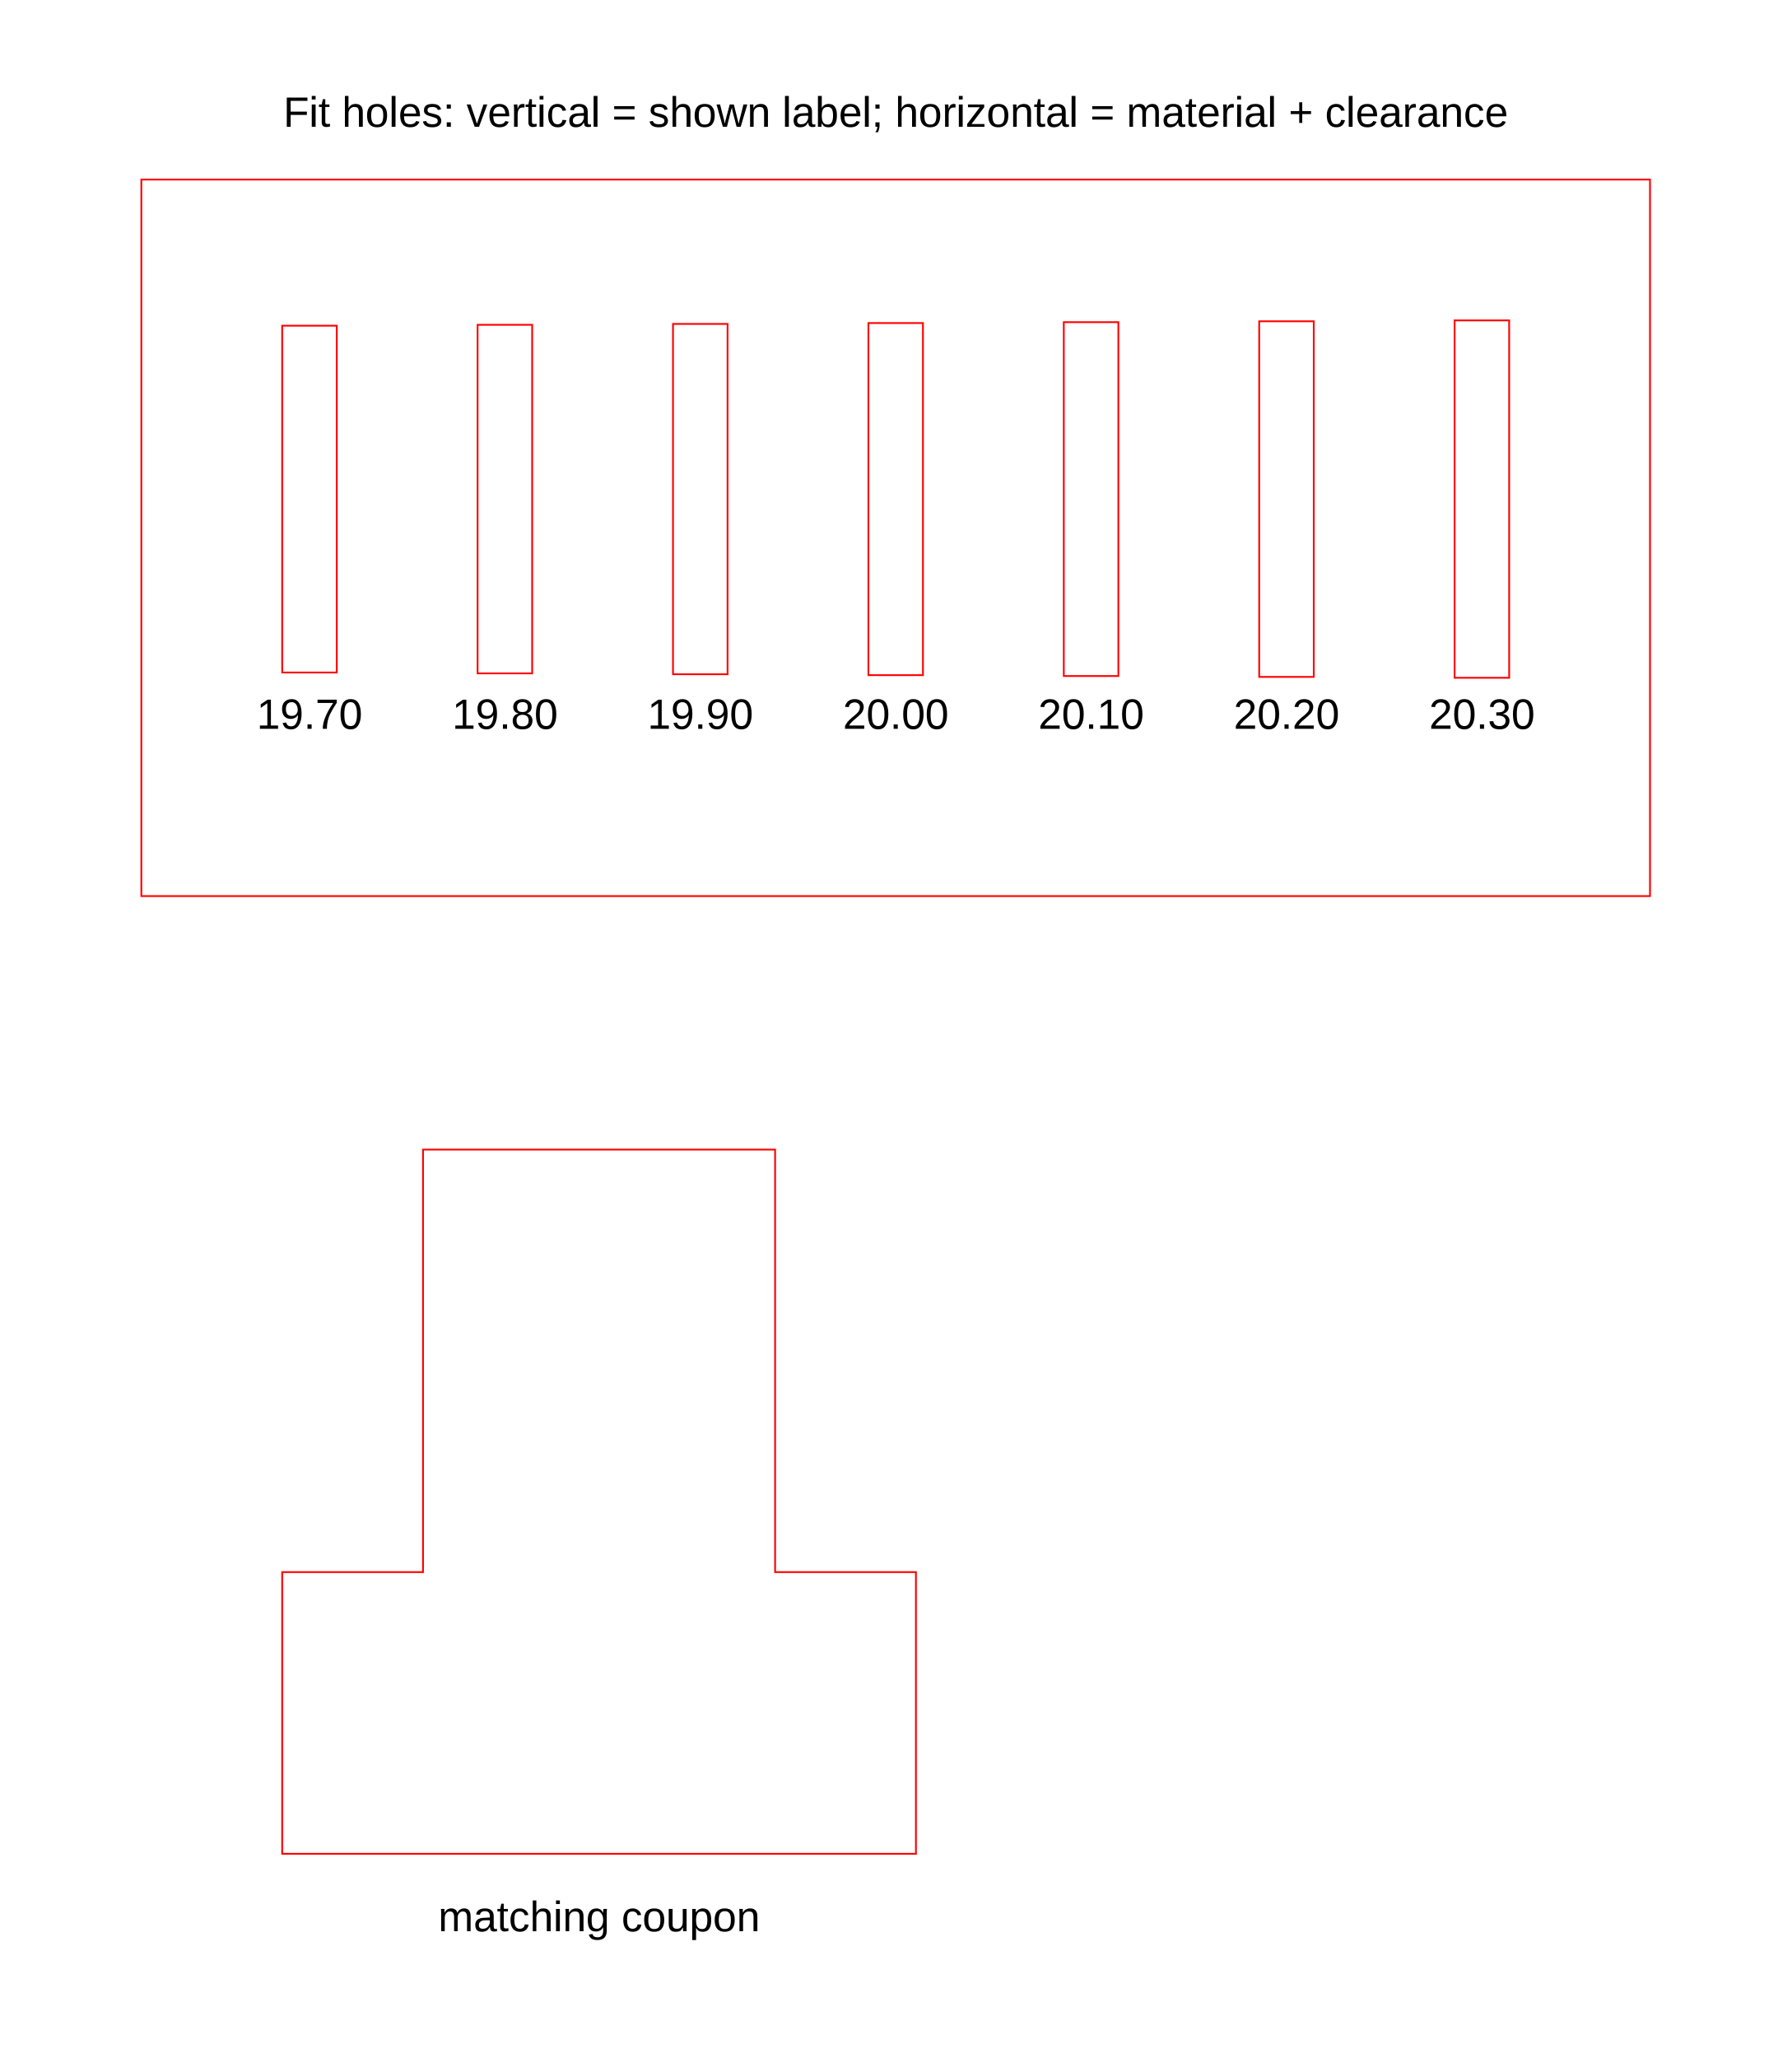
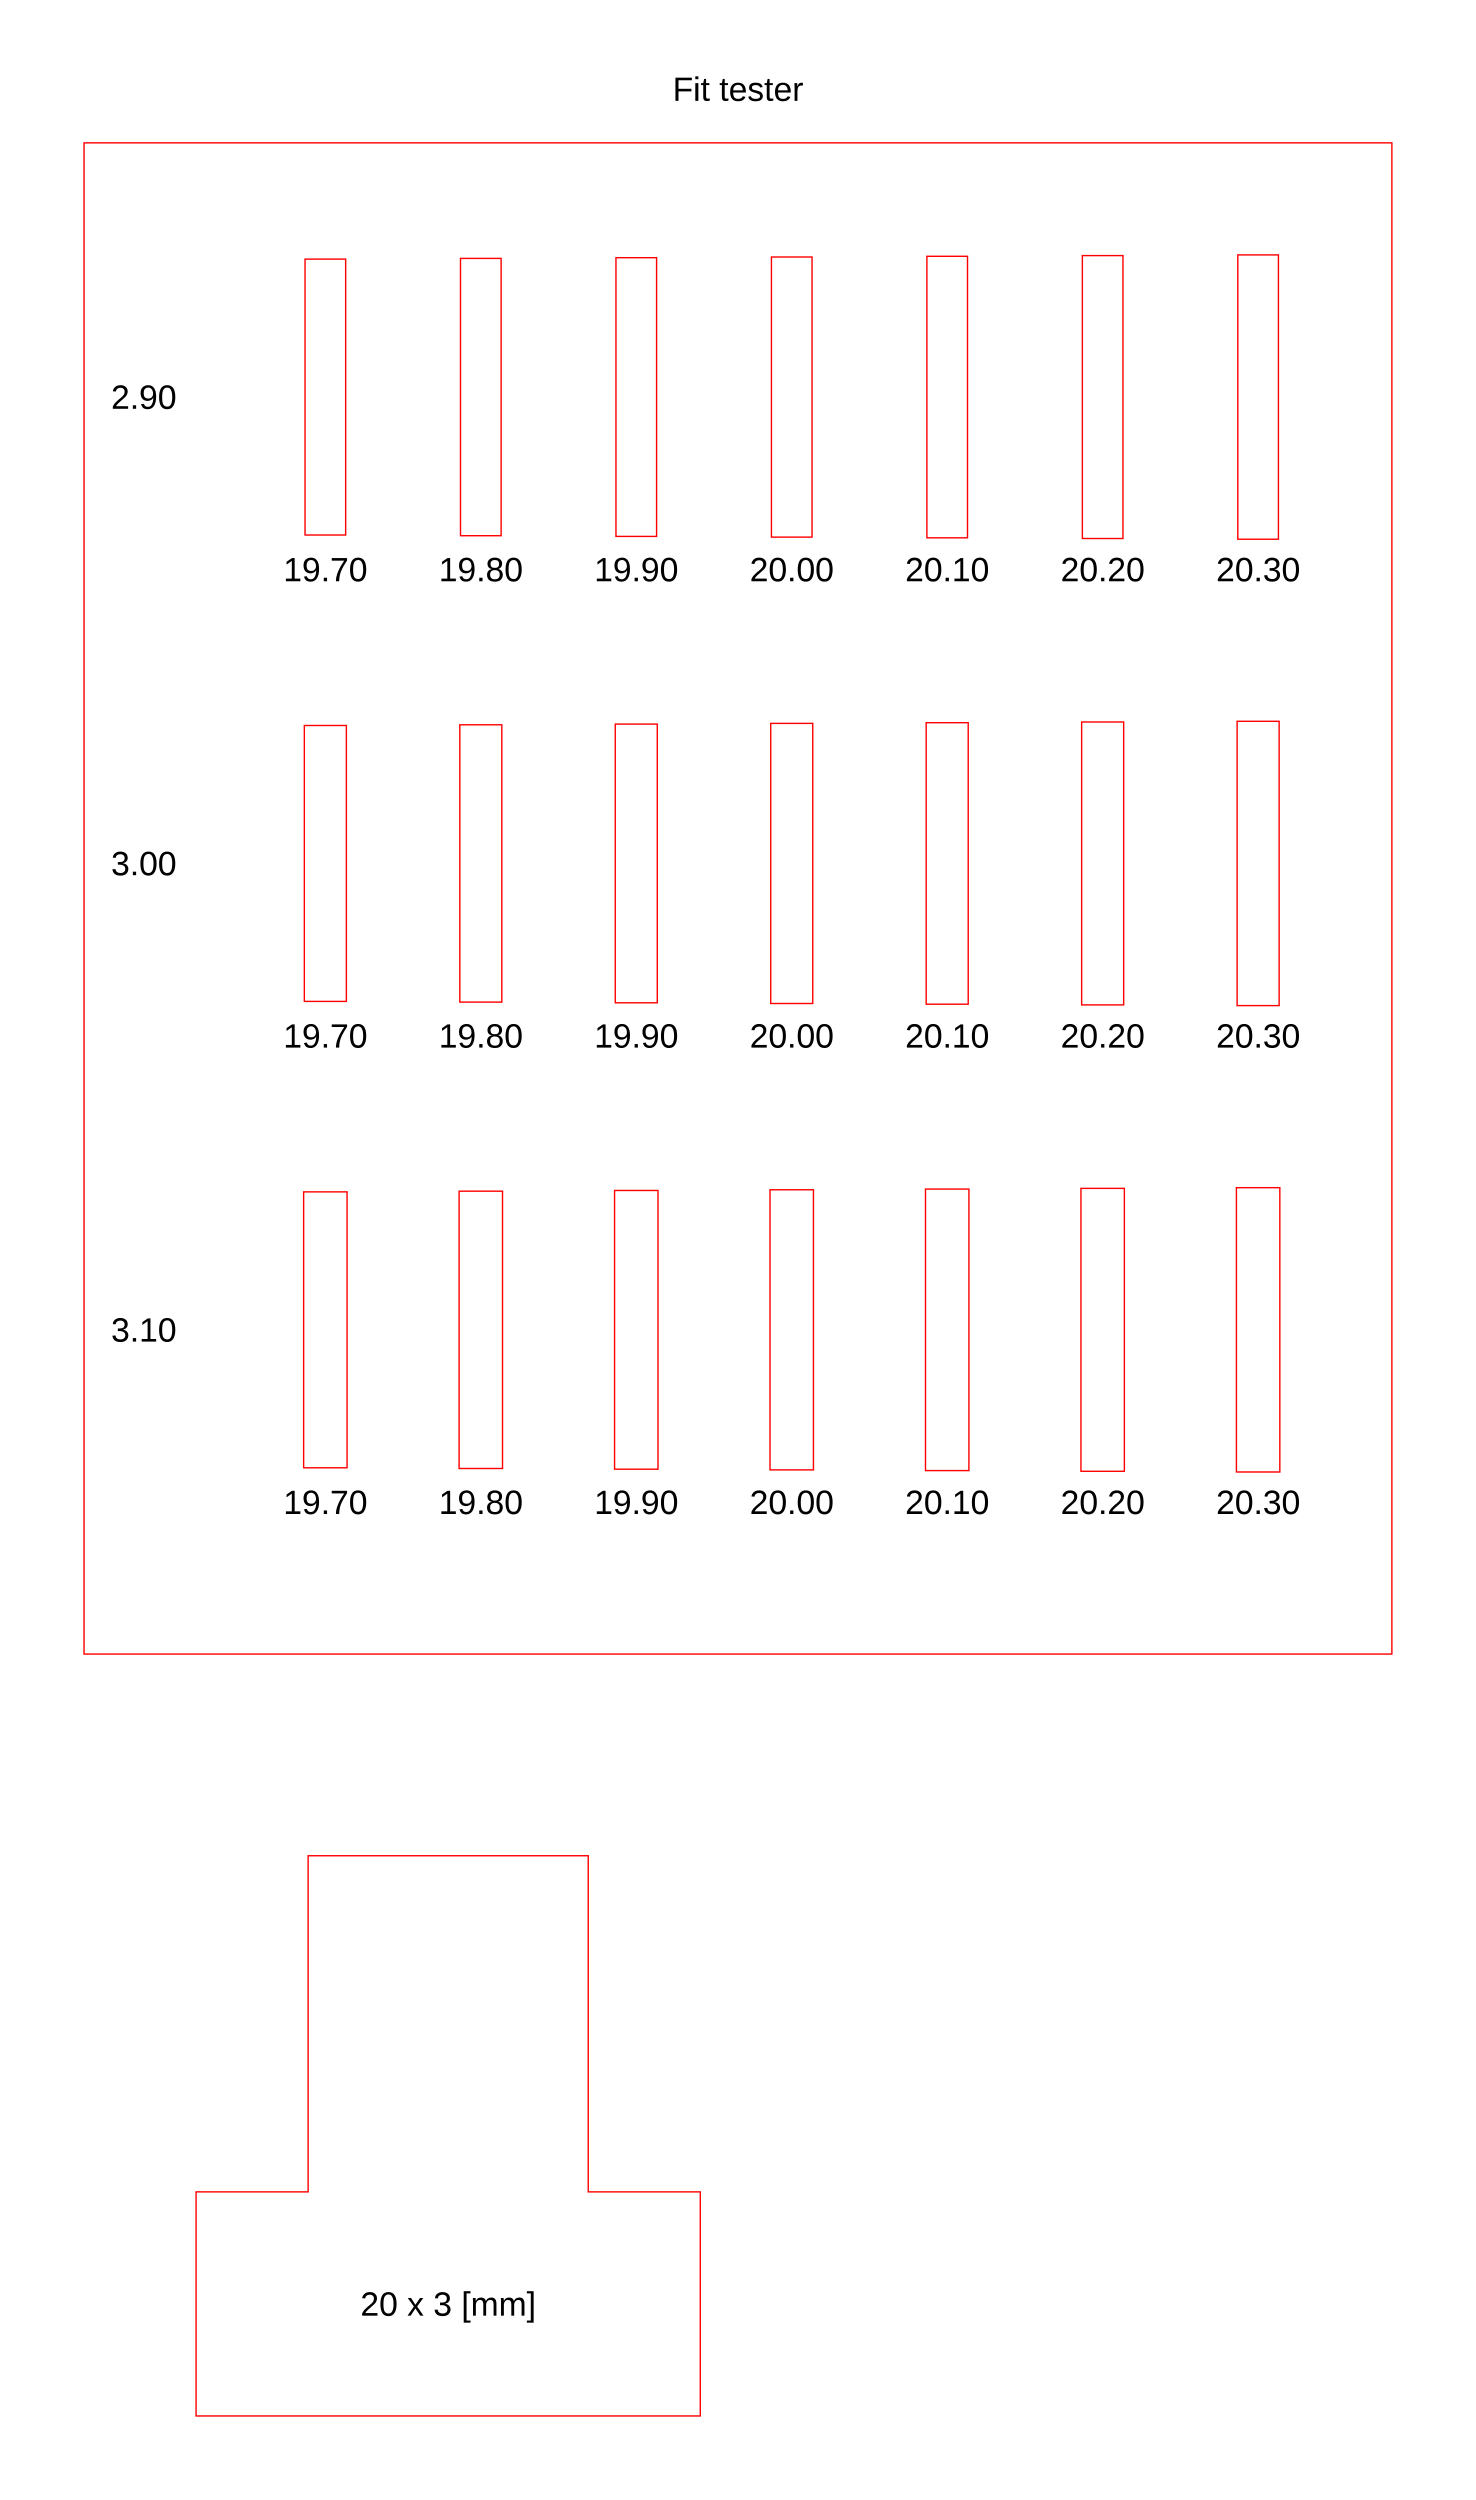
- <svg xmlns="http://www.w3.org/2000/svg" width="101.76mm" height="116.9mm" viewBox="-8.03 -10.2 101.76 116.9">
+ <svg xmlns="http://www.w3.org/2000/svg" width="105.38mm" height="178.5mm" viewBox="-6 -10.2 105.38 178.5">
  <g fill="none" stroke-linecap="square" stroke-linejoin="miter">
-     <path d="M 0 0 L 85.7 0 L 85.7 40.7 L 0 40.7 Z" stroke="#ff0000" stroke-width="0.1" data-layer="CUT" />
-     <path d="M 8 8.3 L 11.1 8.3 L 11.1 28 L 8 28 Z" stroke="#ff0000" stroke-width="0.1" data-layer="CUT" />
-     <text x="9.55" y="31.2" font-family="Arial, sans-serif" font-size="2.4" text-anchor="middle" fill="#000000" stroke="none" data-layer="MARK">19.70</text>
-     <path d="M 19.1 8.25 L 22.2 8.25 L 22.2 28.05 L 19.1 28.05 Z" stroke="#ff0000" stroke-width="0.1" data-layer="CUT" />
-     <text x="20.65" y="31.2" font-family="Arial, sans-serif" font-size="2.4" text-anchor="middle" fill="#000000" stroke="none" data-layer="MARK">19.80</text>
-     <path d="M 30.2 8.2 L 33.3 8.2 L 33.3 28.1 L 30.2 28.1 Z" stroke="#ff0000" stroke-width="0.1" data-layer="CUT" />
-     <text x="31.75" y="31.2" font-family="Arial, sans-serif" font-size="2.4" text-anchor="middle" fill="#000000" stroke="none" data-layer="MARK">19.90</text>
-     <path d="M 41.3 8.15 L 44.4 8.15 L 44.4 28.15 L 41.3 28.15 Z" stroke="#ff0000" stroke-width="0.1" data-layer="CUT" />
-     <text x="42.85" y="31.2" font-family="Arial, sans-serif" font-size="2.4" text-anchor="middle" fill="#000000" stroke="none" data-layer="MARK">20.00</text>
-     <path d="M 52.4 8.1 L 55.5 8.1 L 55.5 28.2 L 52.4 28.2 Z" stroke="#ff0000" stroke-width="0.1" data-layer="CUT" />
-     <text x="53.95" y="31.2" font-family="Arial, sans-serif" font-size="2.4" text-anchor="middle" fill="#000000" stroke="none" data-layer="MARK">20.10</text>
-     <path d="M 63.5 8.05 L 66.6 8.05 L 66.6 28.25 L 63.5 28.25 Z" stroke="#ff0000" stroke-width="0.1" data-layer="CUT" />
-     <text x="65.05" y="31.2" font-family="Arial, sans-serif" font-size="2.4" text-anchor="middle" fill="#000000" stroke="none" data-layer="MARK">20.20</text>
-     <path d="M 74.6 8 L 77.7 8 L 77.7 28.3 L 74.6 28.3 Z" stroke="#ff0000" stroke-width="0.1" data-layer="CUT" />
-     <text x="76.15" y="31.2" font-family="Arial, sans-serif" font-size="2.4" text-anchor="middle" fill="#000000" stroke="none" data-layer="MARK">20.30</text>
-     <path d="M 16 55.1 L 36 55.1 L 36 79.1 L 44 79.1 L 44 95.1 L 8 95.1 L 8 79.1 L 16 79.1 Z" stroke="#ff0000" stroke-width="0.1" data-layer="CUT" />
-     <text x="26" y="99.5" font-family="Arial, sans-serif" font-size="2.4" text-anchor="middle" fill="#000000" stroke="none" data-layer="MARK">matching coupon</text>
-     <text x="42.85" y="-3" font-family="Arial, sans-serif" font-size="2.4" text-anchor="middle" fill="#000000" stroke="none" data-layer="MARK">Fit holes: vertical = shown label; horizontal = material + clearance</text>
+     <path d="M 0 0 L 93.38 0 L 93.38 107.9 L 0 107.9 Z" stroke="#ff0000" stroke-width="0.1" data-layer="OUTSIDE" />
+     <path d="M 15.78 8.3 L 18.68 8.3 L 18.68 28 L 15.78 28 Z" stroke="#ff0000" stroke-width="0.1" data-layer="HOLES" />
+     <text x="17.23" y="31.3" font-family="Arial, sans-serif" font-size="2.4" text-anchor="middle" fill="#000000" stroke="none" data-layer="NUMBERS">19.70</text>
+     <path d="M 26.88 8.25 L 29.78 8.25 L 29.78 28.05 L 26.88 28.05 Z" stroke="#ff0000" stroke-width="0.1" data-layer="HOLES" />
+     <text x="28.33" y="31.3" font-family="Arial, sans-serif" font-size="2.4" text-anchor="middle" fill="#000000" stroke="none" data-layer="NUMBERS">19.80</text>
+     <path d="M 37.98 8.2 L 40.88 8.2 L 40.88 28.1 L 37.98 28.1 Z" stroke="#ff0000" stroke-width="0.1" data-layer="HOLES" />
+     <text x="39.43" y="31.3" font-family="Arial, sans-serif" font-size="2.4" text-anchor="middle" fill="#000000" stroke="none" data-layer="NUMBERS">19.90</text>
+     <path d="M 49.08 8.15 L 51.98 8.15 L 51.98 28.15 L 49.08 28.15 Z" stroke="#ff0000" stroke-width="0.1" data-layer="HOLES" />
+     <text x="50.53" y="31.3" font-family="Arial, sans-serif" font-size="2.4" text-anchor="middle" fill="#000000" stroke="none" data-layer="NUMBERS">20.00</text>
+     <path d="M 60.18 8.1 L 63.08 8.1 L 63.08 28.2 L 60.18 28.2 Z" stroke="#ff0000" stroke-width="0.1" data-layer="HOLES" />
+     <text x="61.63" y="31.3" font-family="Arial, sans-serif" font-size="2.4" text-anchor="middle" fill="#000000" stroke="none" data-layer="NUMBERS">20.10</text>
+     <path d="M 71.28 8.05 L 74.18 8.05 L 74.18 28.25 L 71.28 28.25 Z" stroke="#ff0000" stroke-width="0.1" data-layer="HOLES" />
+     <text x="72.73" y="31.3" font-family="Arial, sans-serif" font-size="2.4" text-anchor="middle" fill="#000000" stroke="none" data-layer="NUMBERS">20.20</text>
+     <path d="M 82.38 8 L 85.28 8 L 85.28 28.3 L 82.38 28.3 Z" stroke="#ff0000" stroke-width="0.1" data-layer="HOLES" />
+     <text x="83.83" y="31.3" font-family="Arial, sans-serif" font-size="2.4" text-anchor="middle" fill="#000000" stroke="none" data-layer="NUMBERS">20.30</text>
+     <path d="M 15.73 41.6 L 18.73 41.6 L 18.73 61.3 L 15.73 61.3 Z" stroke="#ff0000" stroke-width="0.1" data-layer="HOLES" />
+     <text x="17.23" y="64.6" font-family="Arial, sans-serif" font-size="2.4" text-anchor="middle" fill="#000000" stroke="none" data-layer="NUMBERS">19.70</text>
+     <path d="M 26.83 41.55 L 29.83 41.55 L 29.83 61.35 L 26.83 61.35 Z" stroke="#ff0000" stroke-width="0.1" data-layer="HOLES" />
+     <text x="28.33" y="64.6" font-family="Arial, sans-serif" font-size="2.4" text-anchor="middle" fill="#000000" stroke="none" data-layer="NUMBERS">19.80</text>
+     <path d="M 37.93 41.5 L 40.93 41.5 L 40.93 61.4 L 37.93 61.4 Z" stroke="#ff0000" stroke-width="0.1" data-layer="HOLES" />
+     <text x="39.43" y="64.6" font-family="Arial, sans-serif" font-size="2.4" text-anchor="middle" fill="#000000" stroke="none" data-layer="NUMBERS">19.90</text>
+     <path d="M 49.03 41.45 L 52.03 41.45 L 52.03 61.45 L 49.03 61.45 Z" stroke="#ff0000" stroke-width="0.1" data-layer="HOLES" />
+     <text x="50.53" y="64.6" font-family="Arial, sans-serif" font-size="2.4" text-anchor="middle" fill="#000000" stroke="none" data-layer="NUMBERS">20.00</text>
+     <path d="M 60.13 41.4 L 63.13 41.4 L 63.13 61.5 L 60.13 61.5 Z" stroke="#ff0000" stroke-width="0.1" data-layer="HOLES" />
+     <text x="61.63" y="64.6" font-family="Arial, sans-serif" font-size="2.4" text-anchor="middle" fill="#000000" stroke="none" data-layer="NUMBERS">20.10</text>
+     <path d="M 71.23 41.35 L 74.23 41.35 L 74.23 61.55 L 71.23 61.55 Z" stroke="#ff0000" stroke-width="0.1" data-layer="HOLES" />
+     <text x="72.73" y="64.6" font-family="Arial, sans-serif" font-size="2.4" text-anchor="middle" fill="#000000" stroke="none" data-layer="NUMBERS">20.20</text>
+     <path d="M 82.33 41.3 L 85.33 41.3 L 85.33 61.6 L 82.33 61.6 Z" stroke="#ff0000" stroke-width="0.1" data-layer="HOLES" />
+     <text x="83.83" y="64.6" font-family="Arial, sans-serif" font-size="2.4" text-anchor="middle" fill="#000000" stroke="none" data-layer="NUMBERS">20.30</text>
+     <path d="M 15.68 74.9 L 18.78 74.9 L 18.78 94.6 L 15.68 94.6 Z" stroke="#ff0000" stroke-width="0.1" data-layer="HOLES" />
+     <text x="17.23" y="97.9" font-family="Arial, sans-serif" font-size="2.4" text-anchor="middle" fill="#000000" stroke="none" data-layer="NUMBERS">19.70</text>
+     <path d="M 26.78 74.85 L 29.88 74.85 L 29.88 94.65 L 26.78 94.65 Z" stroke="#ff0000" stroke-width="0.1" data-layer="HOLES" />
+     <text x="28.33" y="97.9" font-family="Arial, sans-serif" font-size="2.4" text-anchor="middle" fill="#000000" stroke="none" data-layer="NUMBERS">19.80</text>
+     <path d="M 37.88 74.8 L 40.98 74.8 L 40.98 94.7 L 37.88 94.7 Z" stroke="#ff0000" stroke-width="0.1" data-layer="HOLES" />
+     <text x="39.43" y="97.9" font-family="Arial, sans-serif" font-size="2.4" text-anchor="middle" fill="#000000" stroke="none" data-layer="NUMBERS">19.90</text>
+     <path d="M 48.98 74.75 L 52.08 74.75 L 52.08 94.75 L 48.98 94.75 Z" stroke="#ff0000" stroke-width="0.1" data-layer="HOLES" />
+     <text x="50.53" y="97.9" font-family="Arial, sans-serif" font-size="2.4" text-anchor="middle" fill="#000000" stroke="none" data-layer="NUMBERS">20.00</text>
+     <path d="M 60.08 74.7 L 63.18 74.7 L 63.18 94.8 L 60.08 94.8 Z" stroke="#ff0000" stroke-width="0.1" data-layer="HOLES" />
+     <text x="61.63" y="97.9" font-family="Arial, sans-serif" font-size="2.4" text-anchor="middle" fill="#000000" stroke="none" data-layer="NUMBERS">20.10</text>
+     <path d="M 71.18 74.65 L 74.28 74.65 L 74.28 94.85 L 71.18 94.85 Z" stroke="#ff0000" stroke-width="0.1" data-layer="HOLES" />
+     <text x="72.73" y="97.9" font-family="Arial, sans-serif" font-size="2.4" text-anchor="middle" fill="#000000" stroke="none" data-layer="NUMBERS">20.20</text>
+     <path d="M 82.28 74.6 L 85.38 74.6 L 85.38 94.9 L 82.28 94.9 Z" stroke="#ff0000" stroke-width="0.1" data-layer="HOLES" />
+     <text x="83.83" y="97.9" font-family="Arial, sans-serif" font-size="2.4" text-anchor="middle" fill="#000000" stroke="none" data-layer="NUMBERS">20.30</text>
+     <text x="6.6" y="18.99" font-family="Arial, sans-serif" font-size="2.4" text-anchor="end" fill="#000000" stroke="none" data-layer="NUMBERS">2.90</text>
+     <text x="6.6" y="52.29" font-family="Arial, sans-serif" font-size="2.4" text-anchor="end" fill="#000000" stroke="none" data-layer="NUMBERS">3.00</text>
+     <text x="6.6" y="85.59" font-family="Arial, sans-serif" font-size="2.4" text-anchor="end" fill="#000000" stroke="none" data-layer="NUMBERS">3.10</text>
+     <path d="M 16 122.3 L 36 122.3 L 36 146.3 L 44 146.3 L 44 162.3 L 8 162.3 L 8 146.3 L 16 146.3 Z" stroke="#ff0000" stroke-width="0.1" data-layer="OUTSIDE" />
+     <text x="26" y="155.14" font-family="Arial, sans-serif" font-size="2.4" text-anchor="middle" fill="#000000" stroke="none" data-layer="NUMBERS">20 x 3 [mm]</text>
+     <text x="46.69" y="-3" font-family="Arial, sans-serif" font-size="2.4" text-anchor="middle" fill="#000000" stroke="none" data-layer="TEXT">Fit tester</text>
  </g>
</svg>
